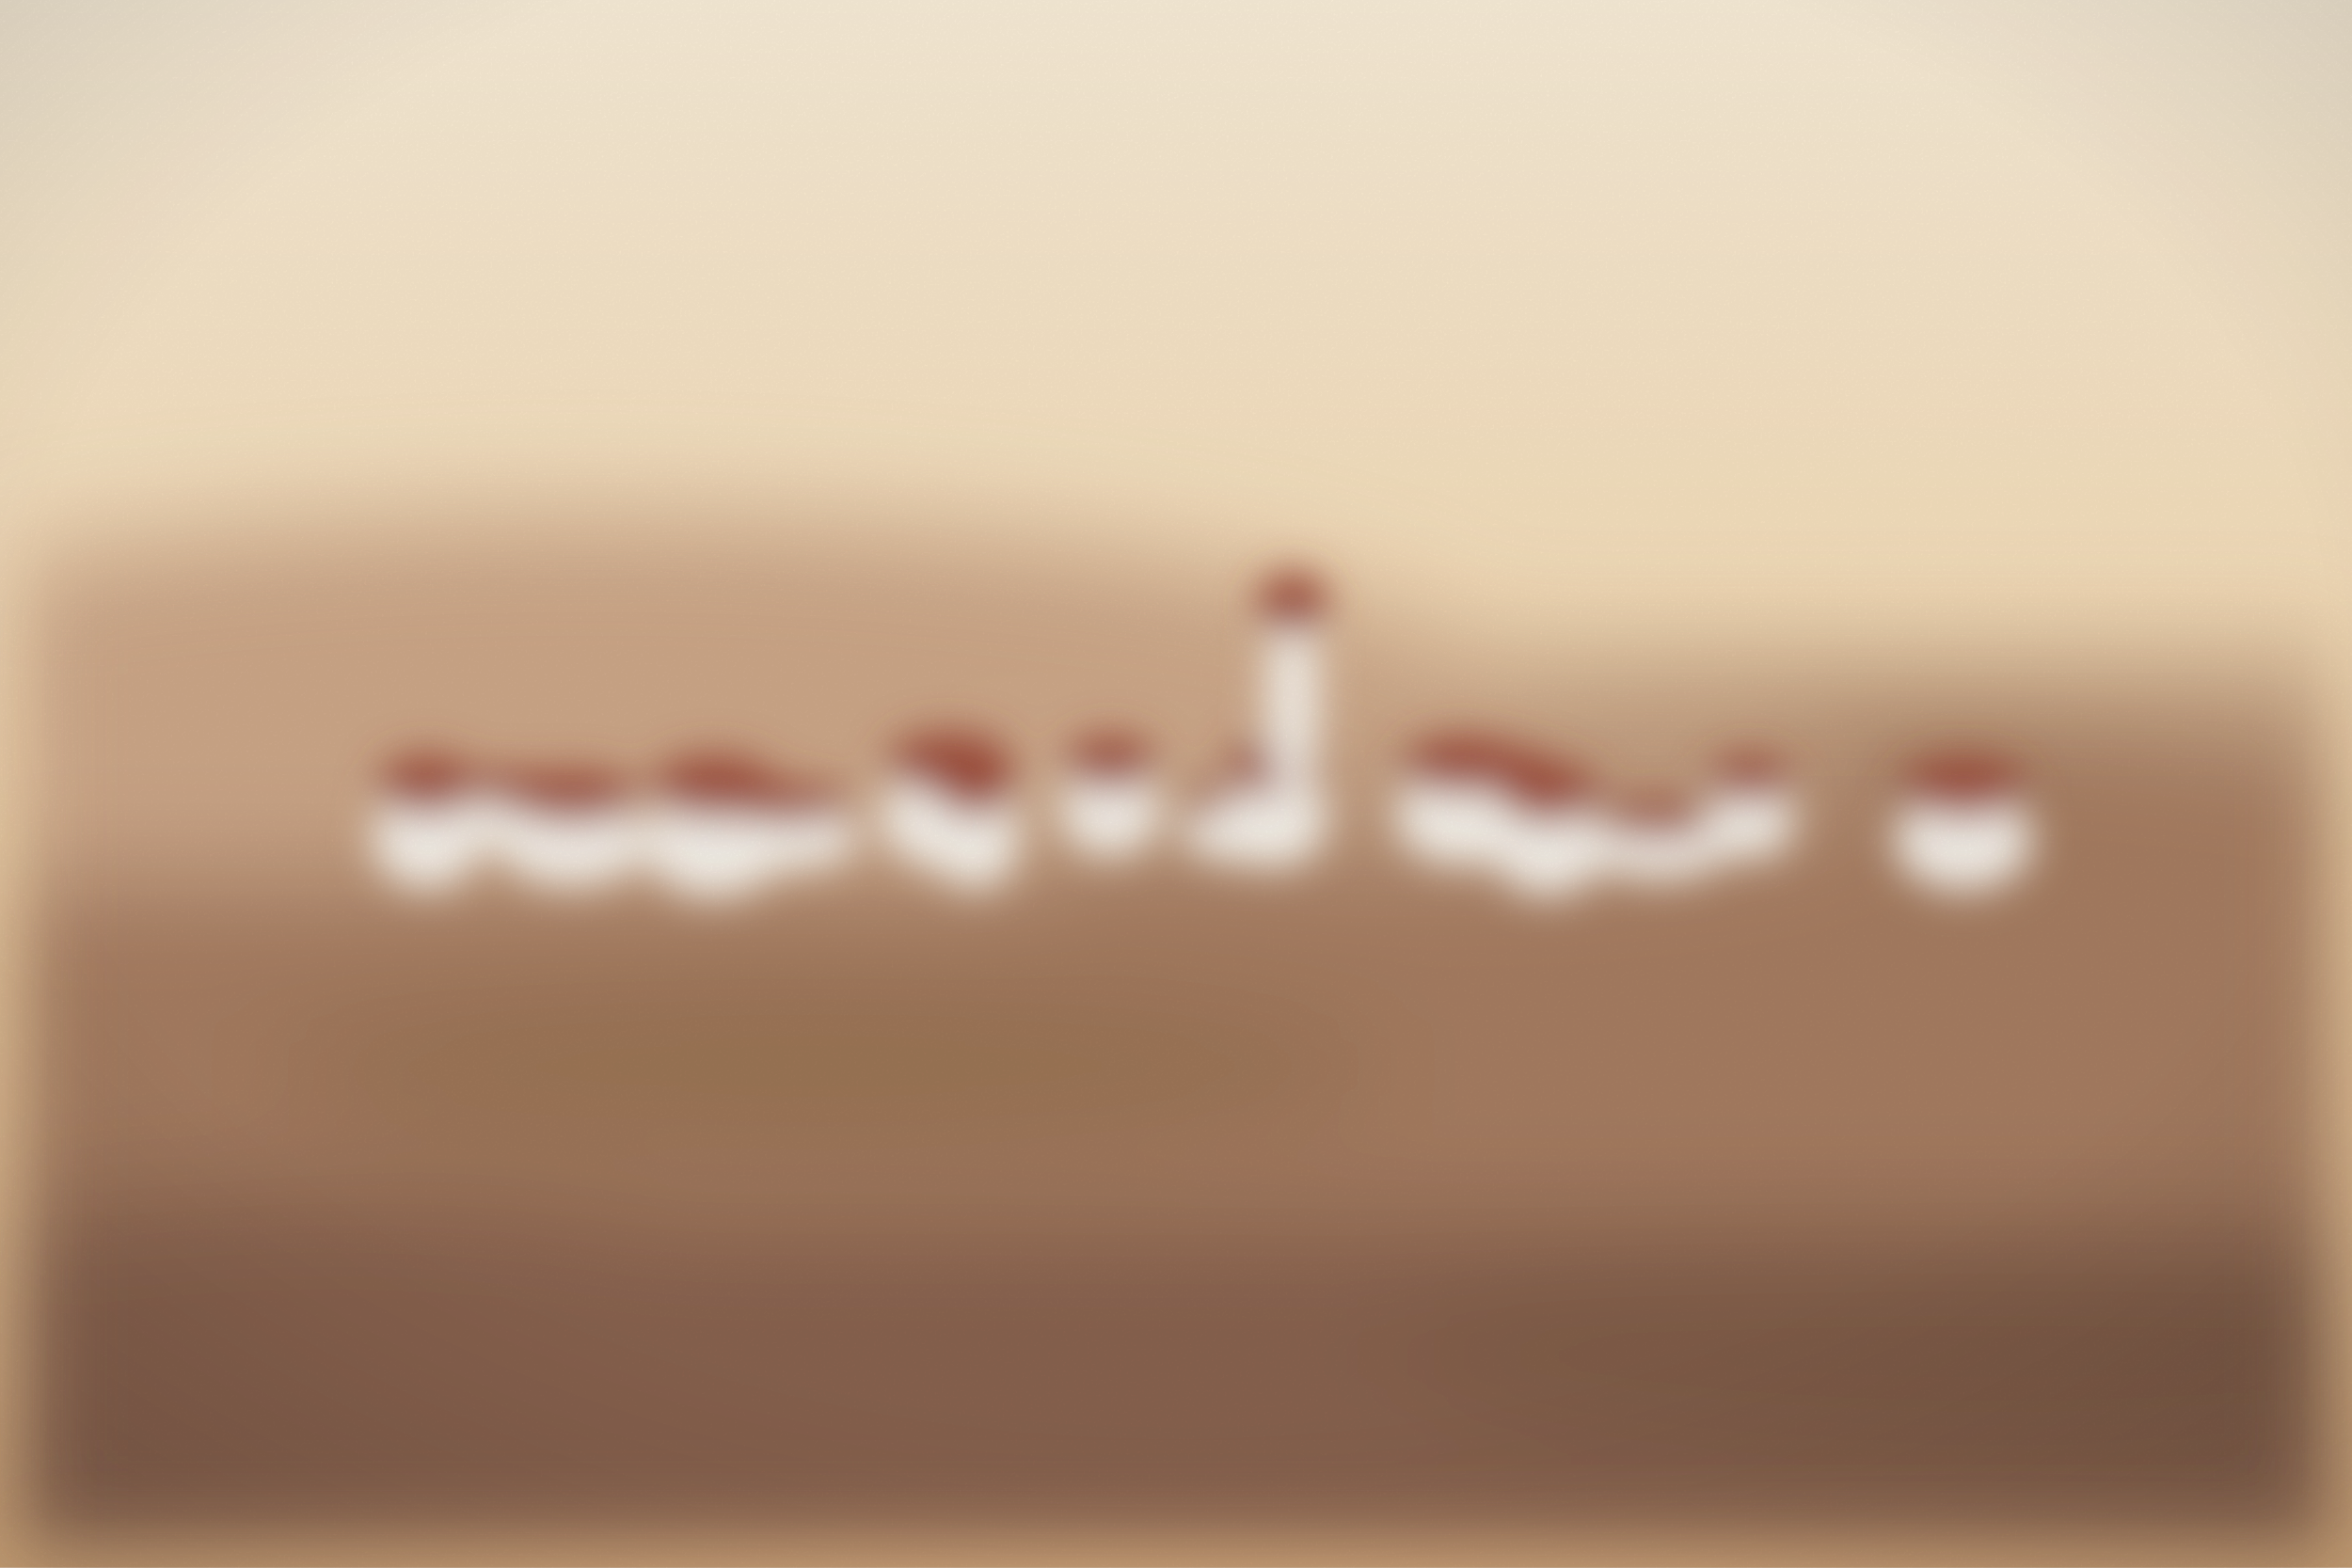
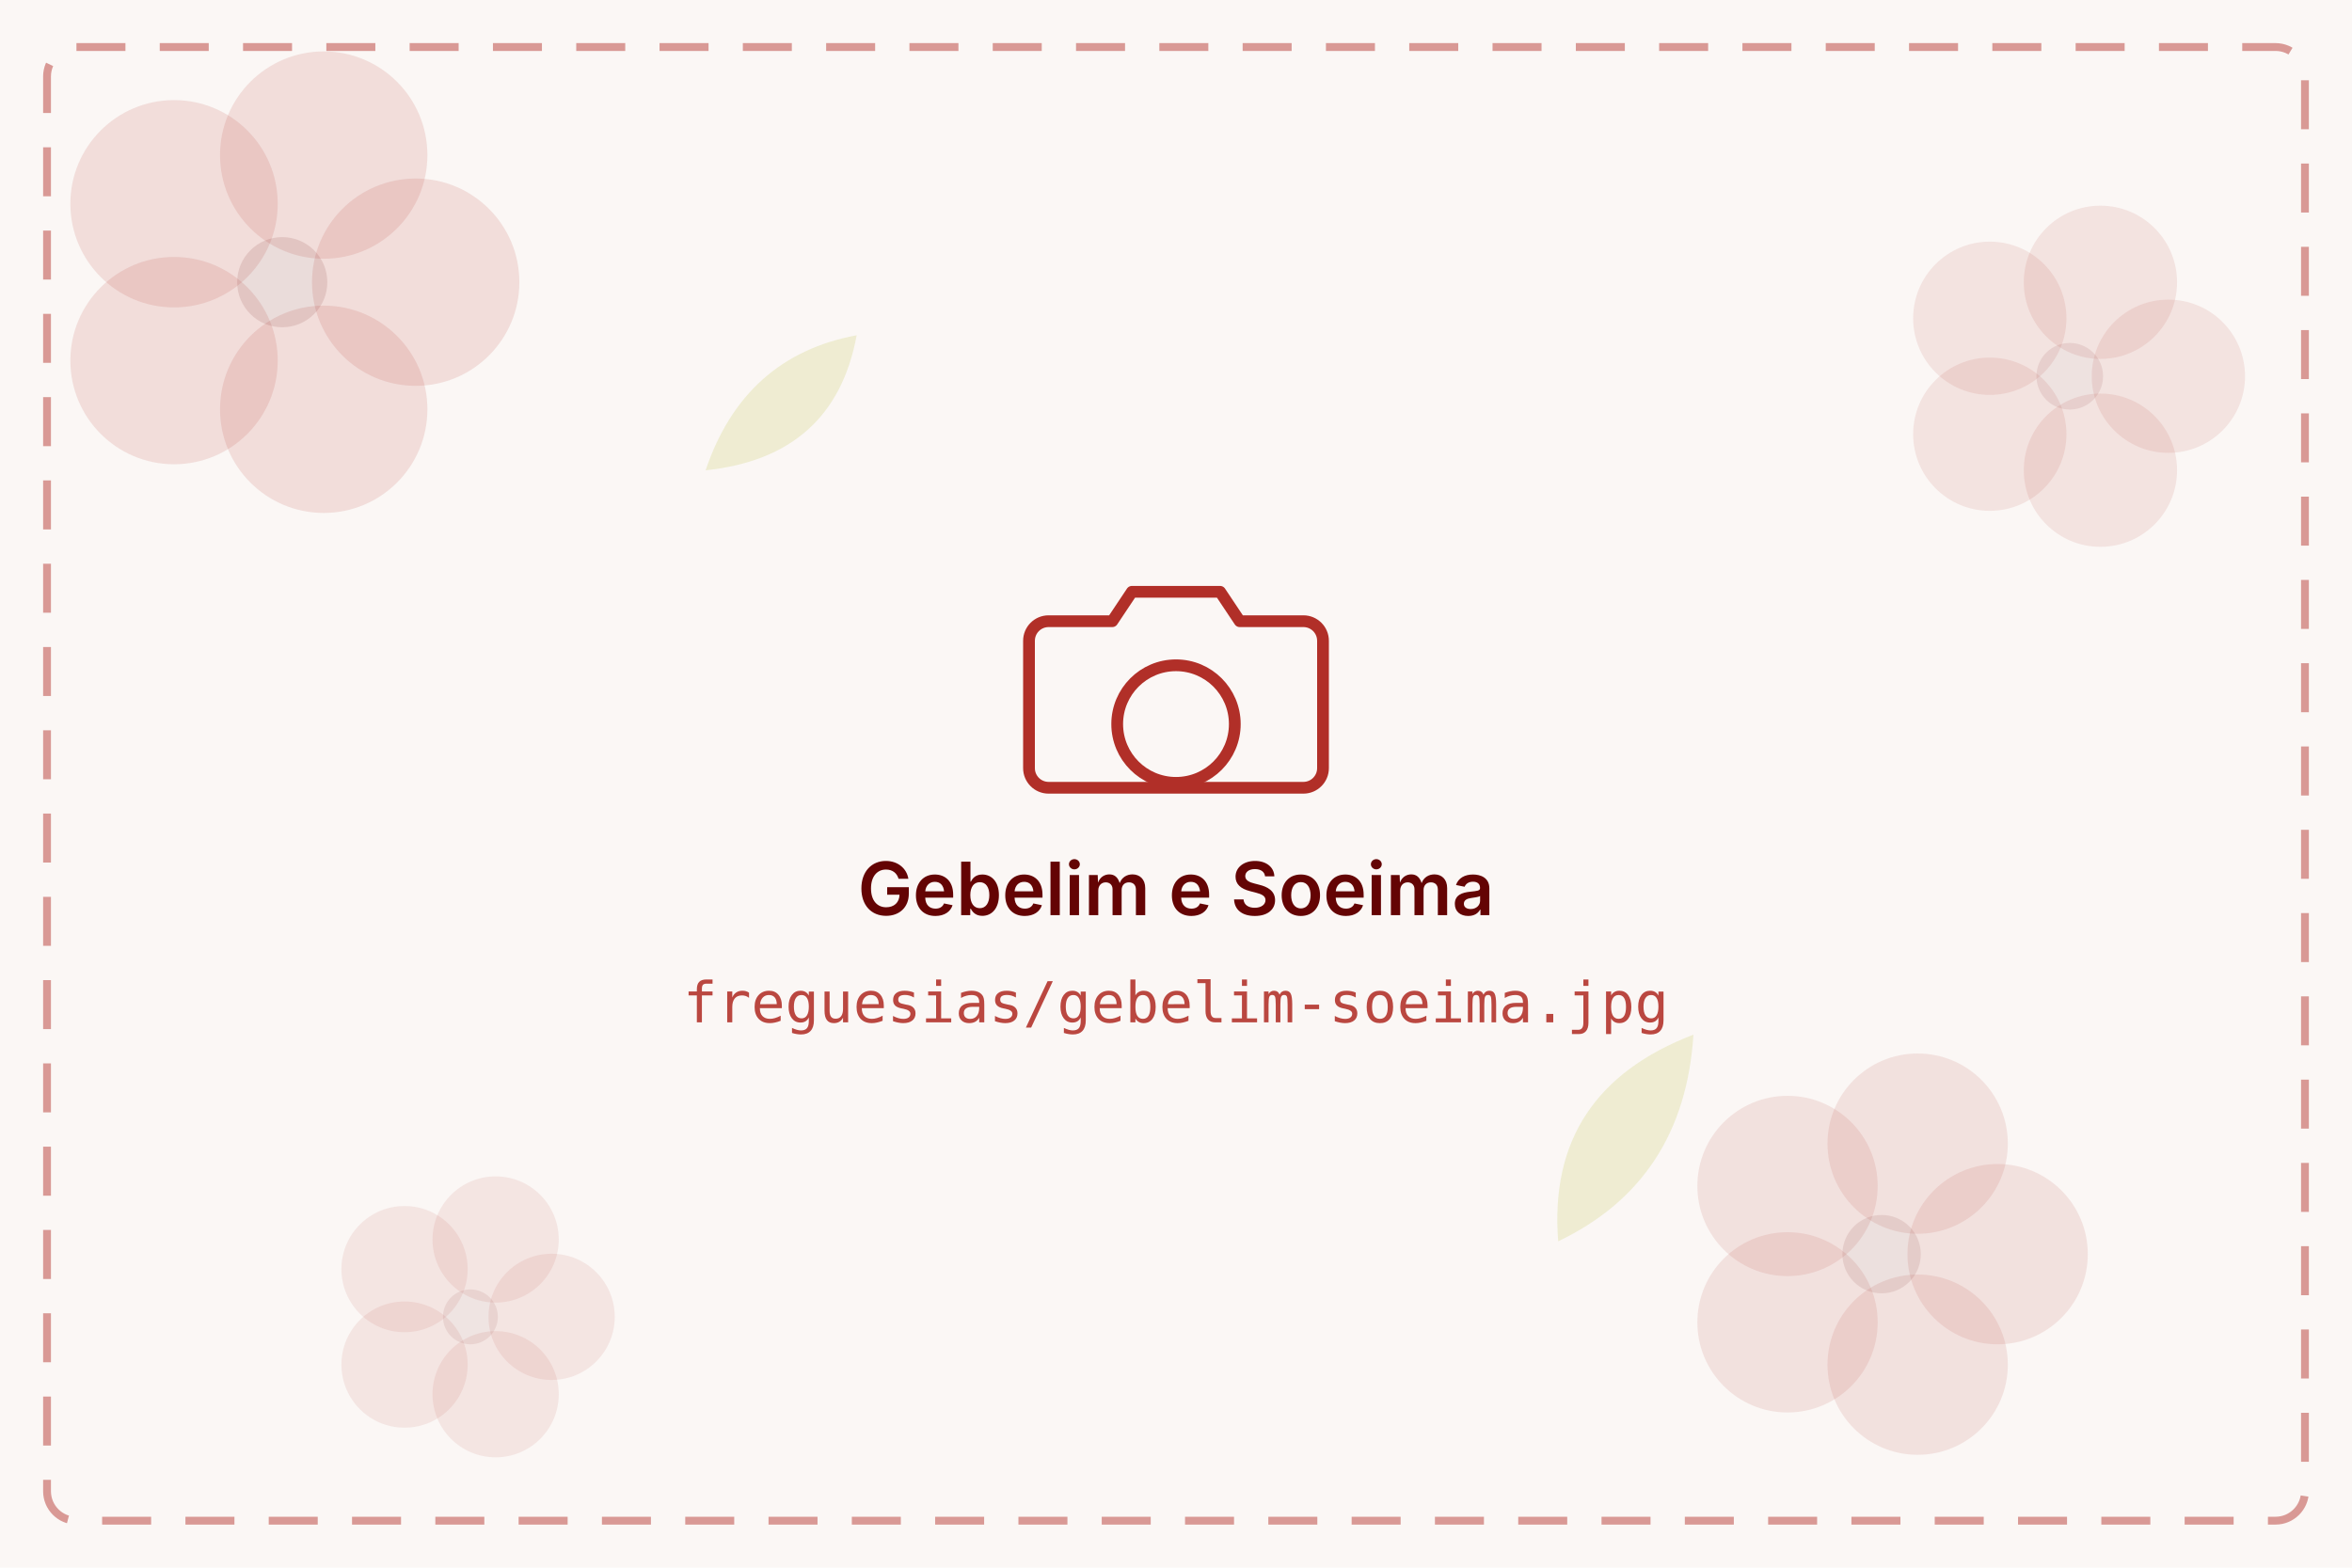
<svg xmlns="http://www.w3.org/2000/svg" viewBox="0 0 1200 800" width="1200" height="800" role="img">
-   <defs>
-     <linearGradient id="ceu" x1="0" y1="0" x2="0" y2="1">
-       <stop offset="0%" stop-color="#FBEFDA" />
-       <stop offset="55%" stop-color="#F6D9AE" />
-       <stop offset="100%" stop-color="#EFC08C" />
-     </linearGradient>
-     <radialGradient id="vinheta" cx="50%" cy="42%" r="78%">
-       <stop offset="62%" stop-color="#000" stop-opacity="0" />
-       <stop offset="100%" stop-color="#000" stop-opacity="0.16" />
-     </radialGradient>
-     <filter id="desfoque" x="-25%" y="-25%" width="150%" height="150%">
-       <feGaussianBlur stdDeviation="27.2" />
-     </filter>
-     <filter id="medio" x="-30%" y="-30%" width="160%" height="160%">
-       <feGaussianBlur stdDeviation="10.4" />
-     </filter>
-     <filter id="suave" x="-40%" y="-40%" width="180%" height="180%">
-       <feGaussianBlur stdDeviation="9.6" />
-     </filter>
-     <filter id="grao">
-       <feTurbulence type="fractalNoise" baseFrequency="0.9" numOctaves="2" stitchTiles="stitch" />
-       <feColorMatrix type="matrix" values="0 0 0 0 0  0 0 0 0 0  0 0 0 0 0  0.7 0.7 0.7 0 0" />
-     </filter>
-   </defs>
-   <rect width="1200" height="800" fill="url(#ceu)" />
-   <g filter="url(#desfoque)">
-     <rect x="-120" y="336" width="1440" height="560" fill="#C4A182" opacity="1" />
-     <ellipse cx="300" cy="368" rx="480" ry="104" fill="#CFA98A" opacity="1" />
-     <rect x="-120" y="448" width="1440" height="480" fill="#A87E62" opacity="1" />
-     <ellipse cx="936" cy="480" rx="432" ry="112" fill="#A87E62" opacity="1" />
-     <rect x="-120" y="624" width="1440" height="320" fill="#8A6350" opacity="1" />
-     <ellipse cx="168" cy="736" rx="360" ry="128" fill="#8A6350" opacity="1" />
-     <ellipse cx="720" cy="400" rx="240" ry="40" fill="#D5B294" opacity="0.6" />
-     <ellipse cx="420" cy="544" rx="288" ry="40" fill="#96704F" opacity="0.7" />
-     <ellipse cx="1020" cy="688" rx="312" ry="56" fill="#7E5A45" opacity="0.7" />
+   <rect width="1200" height="800" fill="#FBF7F5" />
+   <g>
+     <g transform="translate(144 144) scale(4.6)">
+       <circle cx="14.8" cy="0" r="11.5" fill="#B43C34" opacity="0.14" />
+       <circle cx="4.6" cy="14.1" r="11.5" fill="#B43C34" opacity="0.14" />
+       <circle cx="-12" cy="8.7" r="11.5" fill="#B43C34" opacity="0.14" />
+       <circle cx="-12" cy="-8.7" r="11.5" fill="#B43C34" opacity="0.14" />
+       <circle cx="4.6" cy="-14.1" r="11.5" fill="#B43C34" opacity="0.14" />
+       <circle r="5" fill="#640404" opacity="0.112" />
+     </g>
+     <g transform="translate(1056 192) scale(3.4)">
+       <circle cx="14.8" cy="0" r="11.5" fill="#B43C34" opacity="0.11" />
+       <circle cx="4.6" cy="14.1" r="11.5" fill="#B43C34" opacity="0.11" />
+       <circle cx="-12" cy="8.7" r="11.5" fill="#B43C34" opacity="0.11" />
+       <circle cx="-12" cy="-8.7" r="11.5" fill="#B43C34" opacity="0.11" />
+       <circle cx="4.6" cy="-14.1" r="11.5" fill="#B43C34" opacity="0.11" />
+       <circle r="5" fill="#640404" opacity="0.088" />
+     </g>
+     <g transform="translate(240 672) scale(2.8)">
+       <circle cx="14.8" cy="0" r="11.5" fill="#B43C34" opacity="0.1" />
+       <circle cx="4.6" cy="14.1" r="11.5" fill="#B43C34" opacity="0.1" />
+       <circle cx="-12" cy="8.7" r="11.5" fill="#B43C34" opacity="0.1" />
+       <circle cx="-12" cy="-8.7" r="11.5" fill="#B43C34" opacity="0.1" />
+       <circle cx="4.6" cy="-14.1" r="11.5" fill="#B43C34" opacity="0.1" />
+       <circle r="5" fill="#640404" opacity="0.08" />
+     </g>
+     <g transform="translate(960 640) scale(4)">
+       <circle cx="14.8" cy="0" r="11.5" fill="#B43C34" opacity="0.12" />
+       <circle cx="4.6" cy="14.1" r="11.5" fill="#B43C34" opacity="0.12" />
+       <circle cx="-12" cy="8.7" r="11.5" fill="#B43C34" opacity="0.12" />
+       <circle cx="-12" cy="-8.7" r="11.5" fill="#B43C34" opacity="0.12" />
+       <circle cx="4.6" cy="-14.1" r="11.5" fill="#B43C34" opacity="0.12" />
+       <circle r="5" fill="#640404" opacity="0.096" />
+     </g>
+     <path transform="translate(360 240) rotate(-20) scale(3.2)" d="M0 0q12-15 30-12q-10 17-30 12Z" fill="#A9B416" opacity="0.16" />
+     <path transform="translate(864 528) rotate(145) scale(3.9)" d="M0 0q12-15 30-12q-10 17-30 12Z" fill="#A9B416" opacity="0.16" />
  </g>
-   <g filter="url(#medio)">
-     <ellipse cx="218.1" cy="427.6" rx="27.8" ry="25.5" fill="#FBF8F1" opacity="0.97" />
-     <ellipse cx="218.1" cy="400.7" rx="25" ry="15.3" fill="#9E4B38" opacity="0.95" />
-     <ellipse cx="258.8" cy="418.2" rx="21.6" ry="15" fill="#FBF8F1" opacity="0.97" />
-     <ellipse cx="258.8" cy="402.5" rx="19.5" ry="9" fill="#9E4B38" opacity="0.95" />
-     <ellipse cx="292" cy="429.8" rx="38" ry="22" fill="#FBF8F1" opacity="0.97" />
-     <ellipse cx="292" cy="406.7" rx="34.2" ry="13.2" fill="#9E4B38" opacity="0.95" />
-     <ellipse cx="364.4" cy="430.2" rx="35.6" ry="27.1" fill="#FBF8F1" opacity="0.97" />
-     <ellipse cx="364.4" cy="401.8" rx="32" ry="16.2" fill="#9E4B38" opacity="0.95" />
-     <ellipse cx="400.9" cy="427.5" rx="37.5" ry="16.4" fill="#FBF8F1" opacity="0.97" />
-     <ellipse cx="400.9" cy="410.3" rx="33.7" ry="9.8" fill="#9E4B38" opacity="0.95" />
-     <ellipse cx="484.4" cy="417.1" rx="35.1" ry="26.4" fill="#FBF8F1" opacity="0.97" />
-     <ellipse cx="484.4" cy="389.4" rx="31.6" ry="15.9" fill="#9E4B38" opacity="0.95" />
-     <ellipse cx="497.7" cy="428.4" rx="22" ry="24.7" fill="#FBF8F1" opacity="0.97" />
-     <ellipse cx="497.7" cy="402.4" rx="19.8" ry="14.8" fill="#9E4B38" opacity="0.95" />
-     <ellipse cx="566.6" cy="413.5" rx="25.5" ry="23" fill="#FBF8F1" opacity="0.97" />
-     <ellipse cx="566.6" cy="389.4" rx="22.9" ry="13.8" fill="#9E4B38" opacity="0.95" />
-     <ellipse cx="635.6" cy="424.7" rx="32.9" ry="15" fill="#FBF8F1" opacity="0.97" />
-     <ellipse cx="635.6" cy="409" rx="29.6" ry="9" fill="#9E4B38" opacity="0.95" />
-     <ellipse cx="650.6" cy="417.5" rx="26.5" ry="24.7" fill="#FBF8F1" opacity="0.97" />
-     <ellipse cx="650.6" cy="391.6" rx="23.8" ry="14.8" fill="#9E4B38" opacity="0.95" />
-     <ellipse cx="761" cy="411.9" rx="36.9" ry="18.5" fill="#FBF8F1" opacity="0.97" />
-     <ellipse cx="761" cy="392.4" rx="33.2" ry="11.1" fill="#9E4B38" opacity="0.95" />
-     <ellipse cx="745.9" cy="416.7" rx="33.6" ry="24.5" fill="#FBF8F1" opacity="0.97" />
-     <ellipse cx="745.9" cy="390.9" rx="30.3" ry="14.7" fill="#9E4B38" opacity="0.95" />
-     <ellipse cx="789.9" cy="431.6" rx="28.9" ry="25.2" fill="#FBF8F1" opacity="0.97" />
-     <ellipse cx="789.9" cy="405.1" rx="26" ry="15.1" fill="#9E4B38" opacity="0.95" />
-     <ellipse cx="845.9" cy="433.8" rx="35" ry="14.5" fill="#FBF8F1" opacity="0.97" />
-     <ellipse cx="845.9" cy="418.6" rx="31.5" ry="8.7" fill="#9E4B38" opacity="0.95" />
-     <ellipse cx="893" cy="418.4" rx="22.4" ry="19.6" fill="#FBF8F1" opacity="0.97" />
-     <ellipse cx="893" cy="397.8" rx="20.2" ry="11.8" fill="#9E4B38" opacity="0.95" />
-     <ellipse cx="1001.8" cy="428.9" rx="35.3" ry="25.4" fill="#FBF8F1" opacity="0.97" />
-     <ellipse cx="1001.8" cy="402.2" rx="31.8" ry="15.3" fill="#9E4B38" opacity="0.95" />
-     <ellipse cx="659.5" cy="356" rx="13.2" ry="52" fill="#FBF8F1" opacity="0.97" />
-     <ellipse cx="659.5" cy="308" rx="18" ry="16" fill="#9E4B38" opacity="0.95" />
+   <rect x="24" y="24" width="1152" height="752" rx="15" fill="none" stroke="#A40C04" stroke-width="4" stroke-dasharray="25 17.5" opacity="0.4" />
+   <g transform="translate(600 352)" fill="none" stroke="#A40C04" stroke-width="6" stroke-linejoin="round" stroke-linecap="round" opacity="0.85">
+     <path d="M-65 -35h32.5l10 -15h45l10 15h32.5a10 10 0 0 1 10 10v65a10 10 0 0 1 -10 10h-130a10 10 0 0 1 -10 -10v-65a10 10 0 0 1 10 -10Z" />
+     <circle cx="0" cy="17.5" r="30" />
  </g>
-   <rect width="1200" height="800" fill="url(#vinheta)" />
-   <rect width="1200" height="800" filter="url(#grao)" opacity="0.055" />
+   <text x="600" y="467" text-anchor="middle" font-family="Inter, system-ui, sans-serif" font-size="37.5" font-weight="600" fill="#640404">Gebelim e Soeima</text>
+   <text x="600" y="521.7" text-anchor="middle" font-family="ui-monospace, SFMono-Regular, Menlo, monospace" font-size="28.8" fill="#A40C04" opacity="0.75">freguesias/gebelim-soeima.jpg</text>
</svg>
